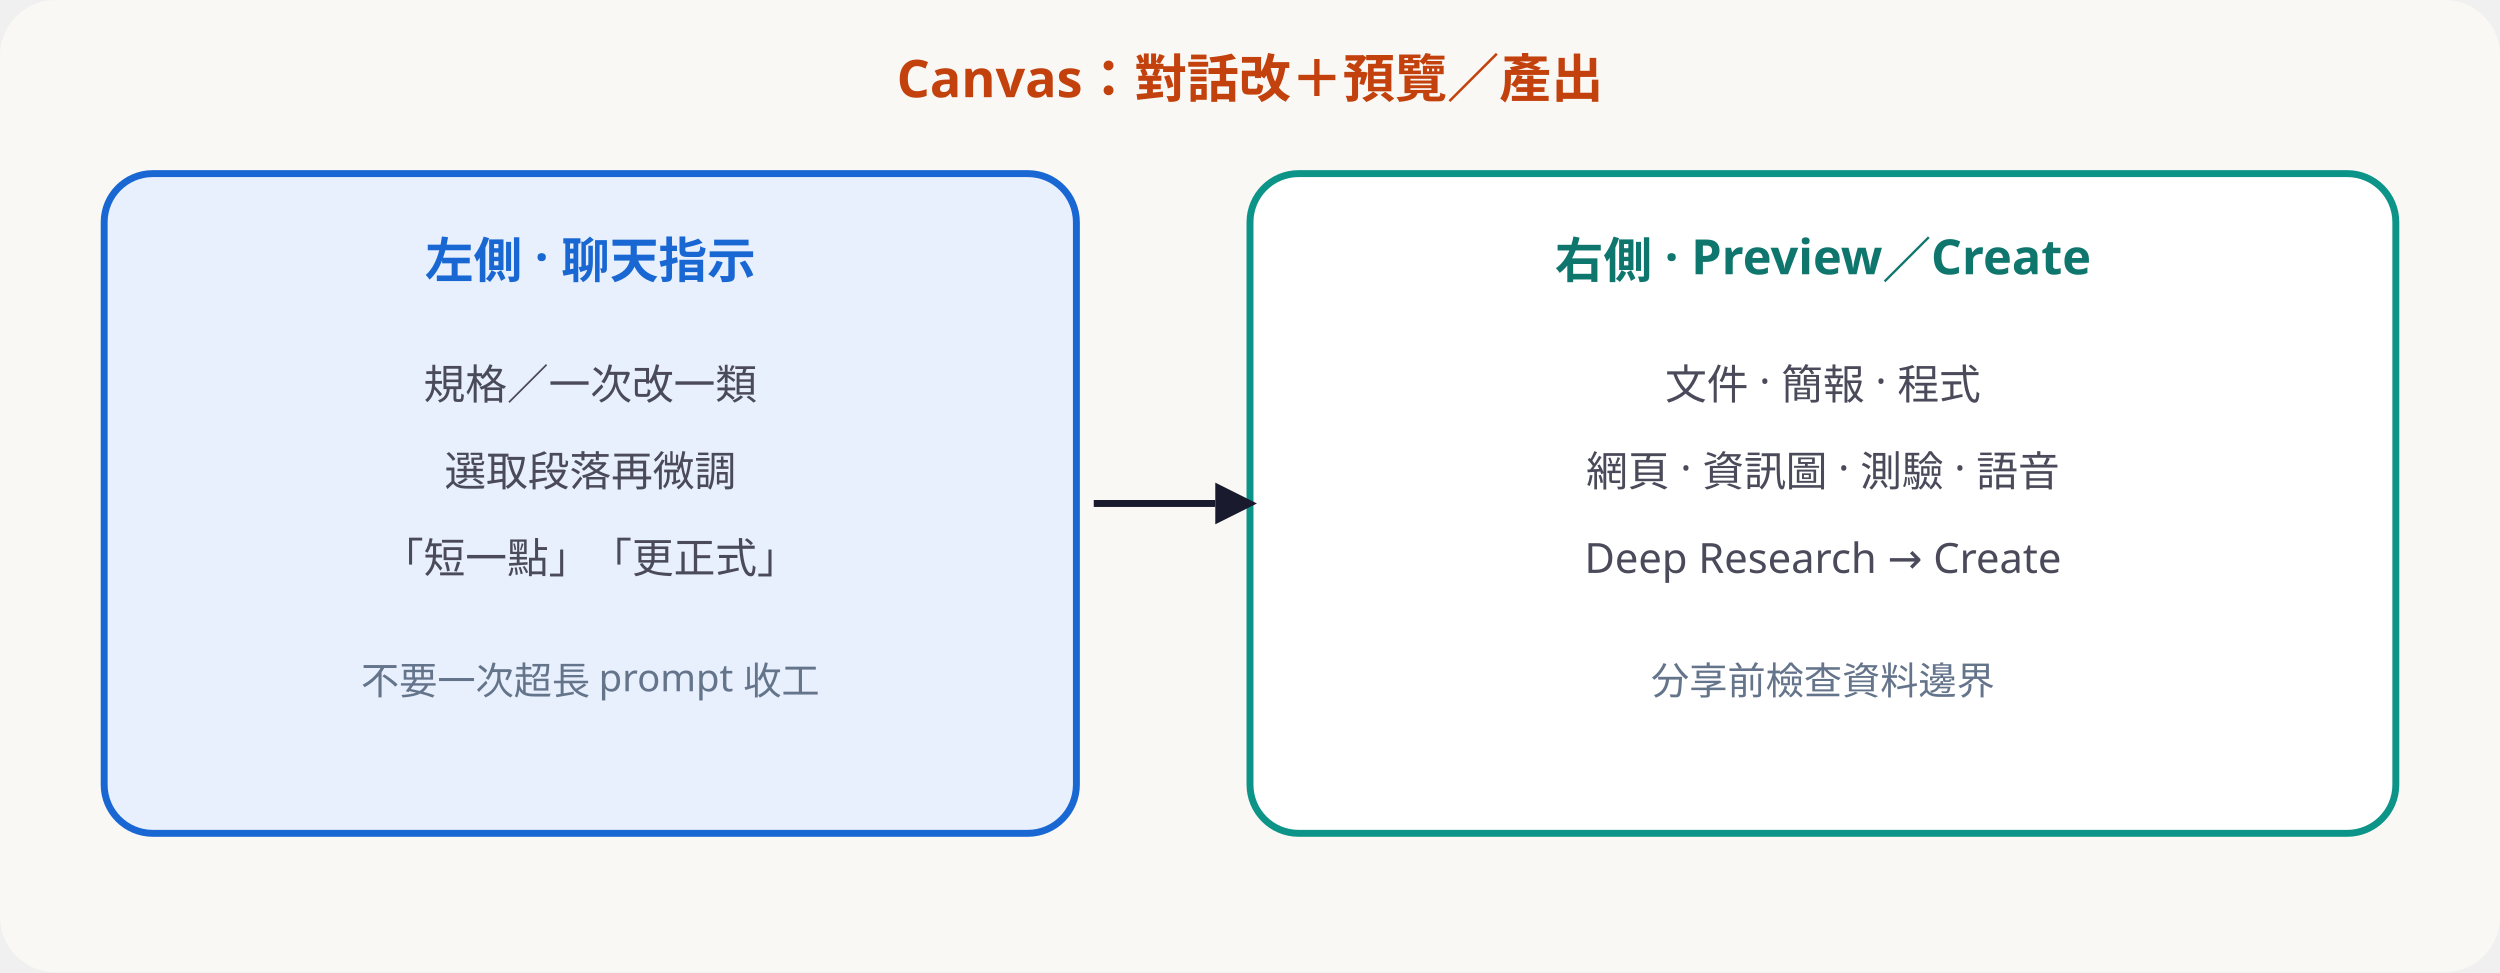
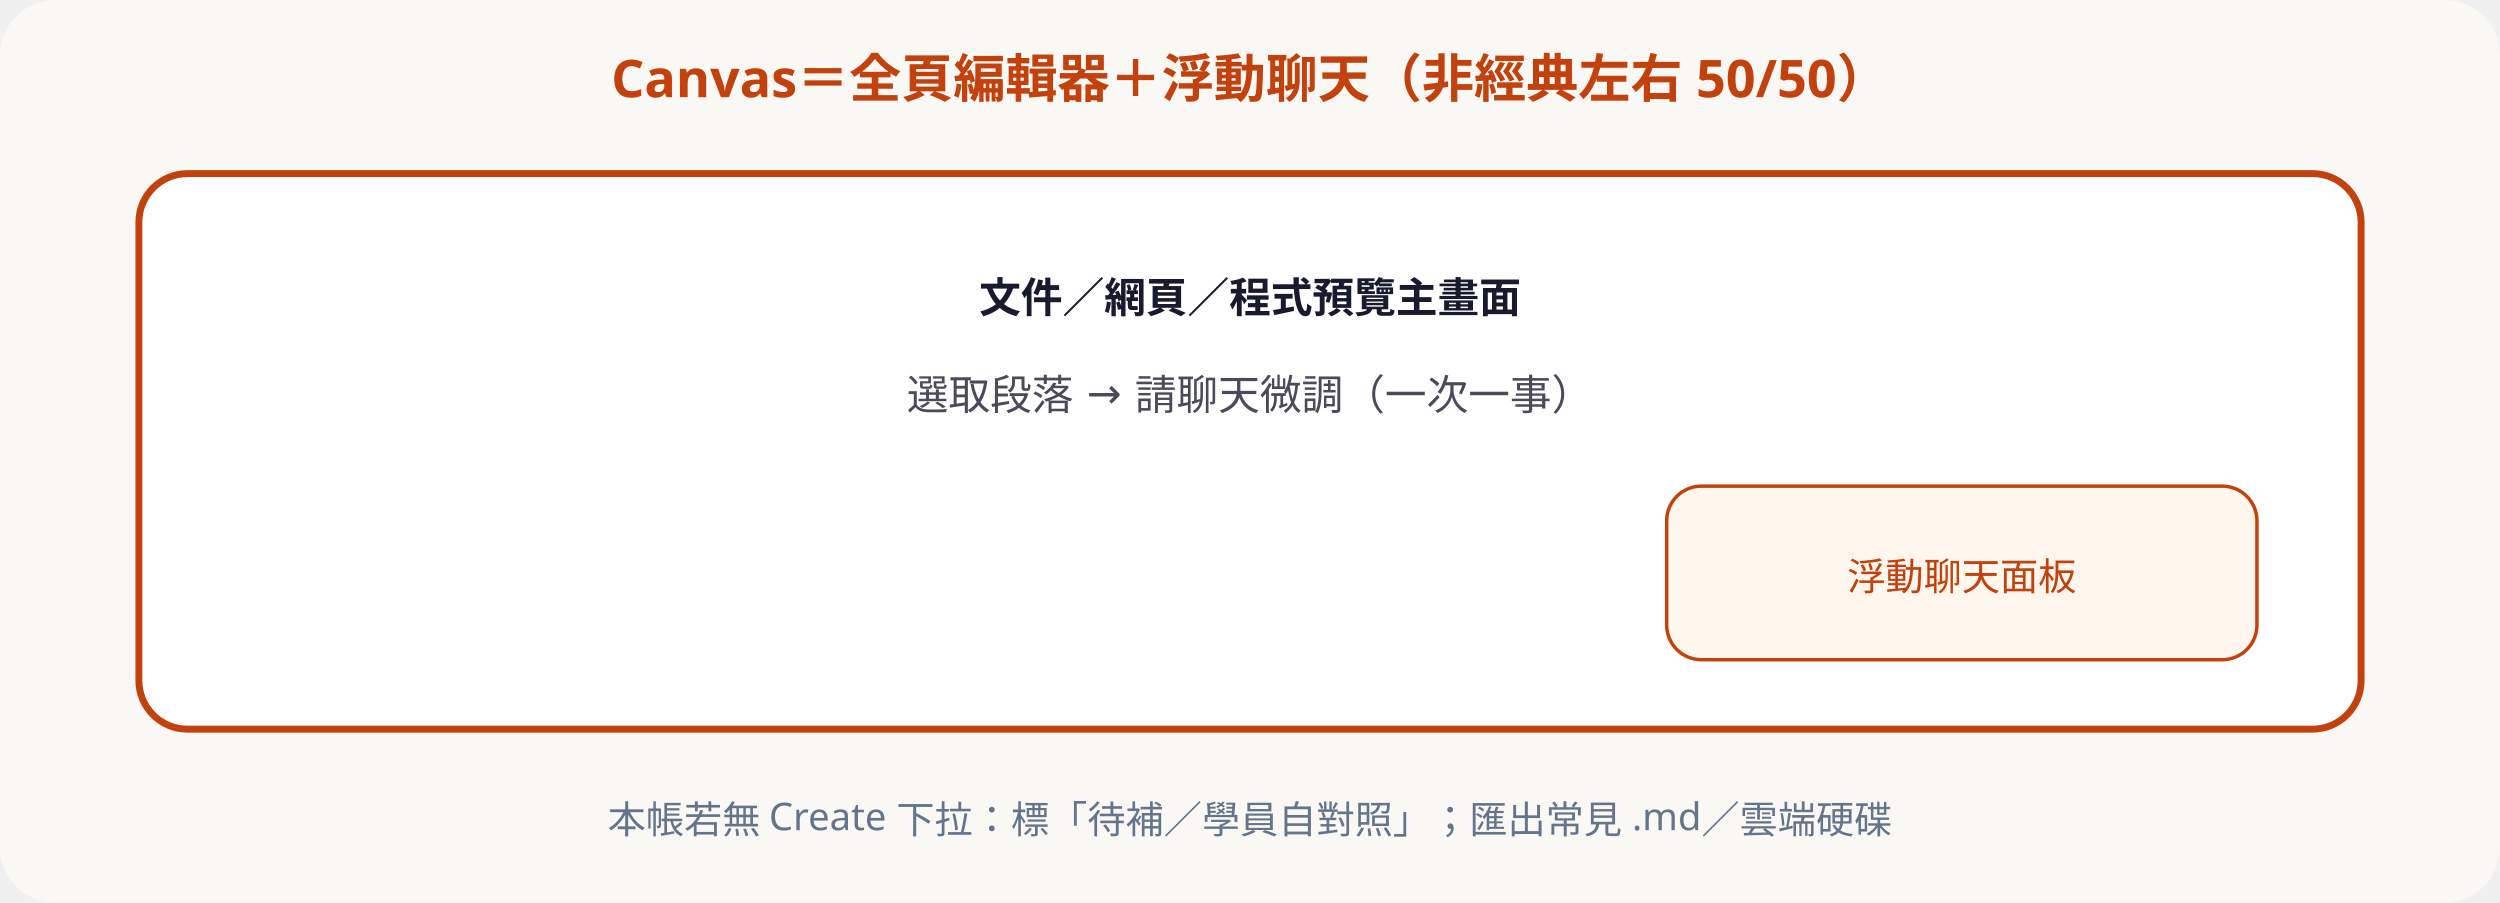
- <svg xmlns="http://www.w3.org/2000/svg" viewBox="0 0 720 280" role="img" aria-label="Canvas 左右欄">
-   <rect width="720" height="280" rx="16" fill="#faf8f5" />
-   <text x="360" y="28" text-anchor="middle" font-family="Noto Sans TC,sans-serif" font-size="15" font-weight="700" fill="#c2410c">Canvas：對話改＋預覽／產出</text>
+ <svg xmlns="http://www.w3.org/2000/svg" viewBox="0 0 720 260" role="img" aria-label="Canvas 版面">
+   <rect width="720" height="260" rx="16" fill="#faf8f5" />
+   <text x="360" y="28" text-anchor="middle" font-family="Noto Sans TC,sans-serif" font-size="15" font-weight="700" fill="#c2410c">Canvas＝全頁編輯器＋浮動聊天（非經典左右 50/50）</text>
  <g font-family="Noto Sans TC,sans-serif" font-size="12">
-     <rect x="30" y="50" width="280" height="190" rx="14" fill="#e8f0fe" stroke="#1967d2" stroke-width="2" />
-     <text x="170" y="80" text-anchor="middle" fill="#1967d2" font-weight="700" font-size="14">左側 · 聊天指示</text>
-     <text x="170" y="115" text-anchor="middle" fill="#4a4a5a">規格／一次改一類</text>
-     <text x="170" y="140" text-anchor="middle" fill="#4a4a5a">選取段落再微調</text>
-     <text x="170" y="165" text-anchor="middle" fill="#4a4a5a">「短一點」「更正式」</text>
-     <text x="170" y="200" text-anchor="middle" fill="#64748b" font-size="11">不要一次超長 prompt 收工</text>
-     <rect x="360" y="50" width="330" height="190" rx="14" fill="#fff" stroke="#0d9488" stroke-width="2" />
-     <text x="525" y="80" text-anchor="middle" fill="#0f766e" font-weight="700" font-size="14">右側 · Preview／Create</text>
-     <text x="525" y="115" text-anchor="middle" fill="#4a4a5a">文件 · 簡報 · 程式</text>
-     <text x="525" y="140" text-anchor="middle" fill="#4a4a5a">網頁 · 資訊圖 · 測驗 · 語音</text>
-     <text x="525" y="165" text-anchor="middle" fill="#4a4a5a">Deep Research → Create</text>
-     <text x="525" y="200" text-anchor="middle" fill="#64748b" font-size="11">分享前檢查資料邊界</text>
-     <path d="M315 145 H350" stroke="#1a1a2e" stroke-width="2" />
-     <polygon points="350,139 362,145 350,151" fill="#1a1a2e" />
+     <rect x="40" y="50" width="640" height="160" rx="14" fill="#fff" stroke="#c2410c" stroke-width="2" />
+     <text x="360" y="90" text-anchor="middle" fill="#1a1a2e" font-weight="700">文件／網頁／程式預覽主畫面</text>
+     <text x="360" y="118" text-anchor="middle" fill="#4a4a5a">選取段落 → 請聊天微調（一次一事）</text>
+     <rect x="480" y="140" width="170" height="50" rx="10" fill="#fff7ed" stroke="#c2410c" />
+     <text x="565" y="170" text-anchor="middle" fill="#c2410c" font-size="11">浮動聊天面板</text>
+     <text x="360" y="240" text-anchor="middle" fill="#64748b" font-size="11">本帳若無 Create 下拉：標「待補／學員自對照」；匯出常見 .md／雲端硬碟</text>
  </g>
</svg>
